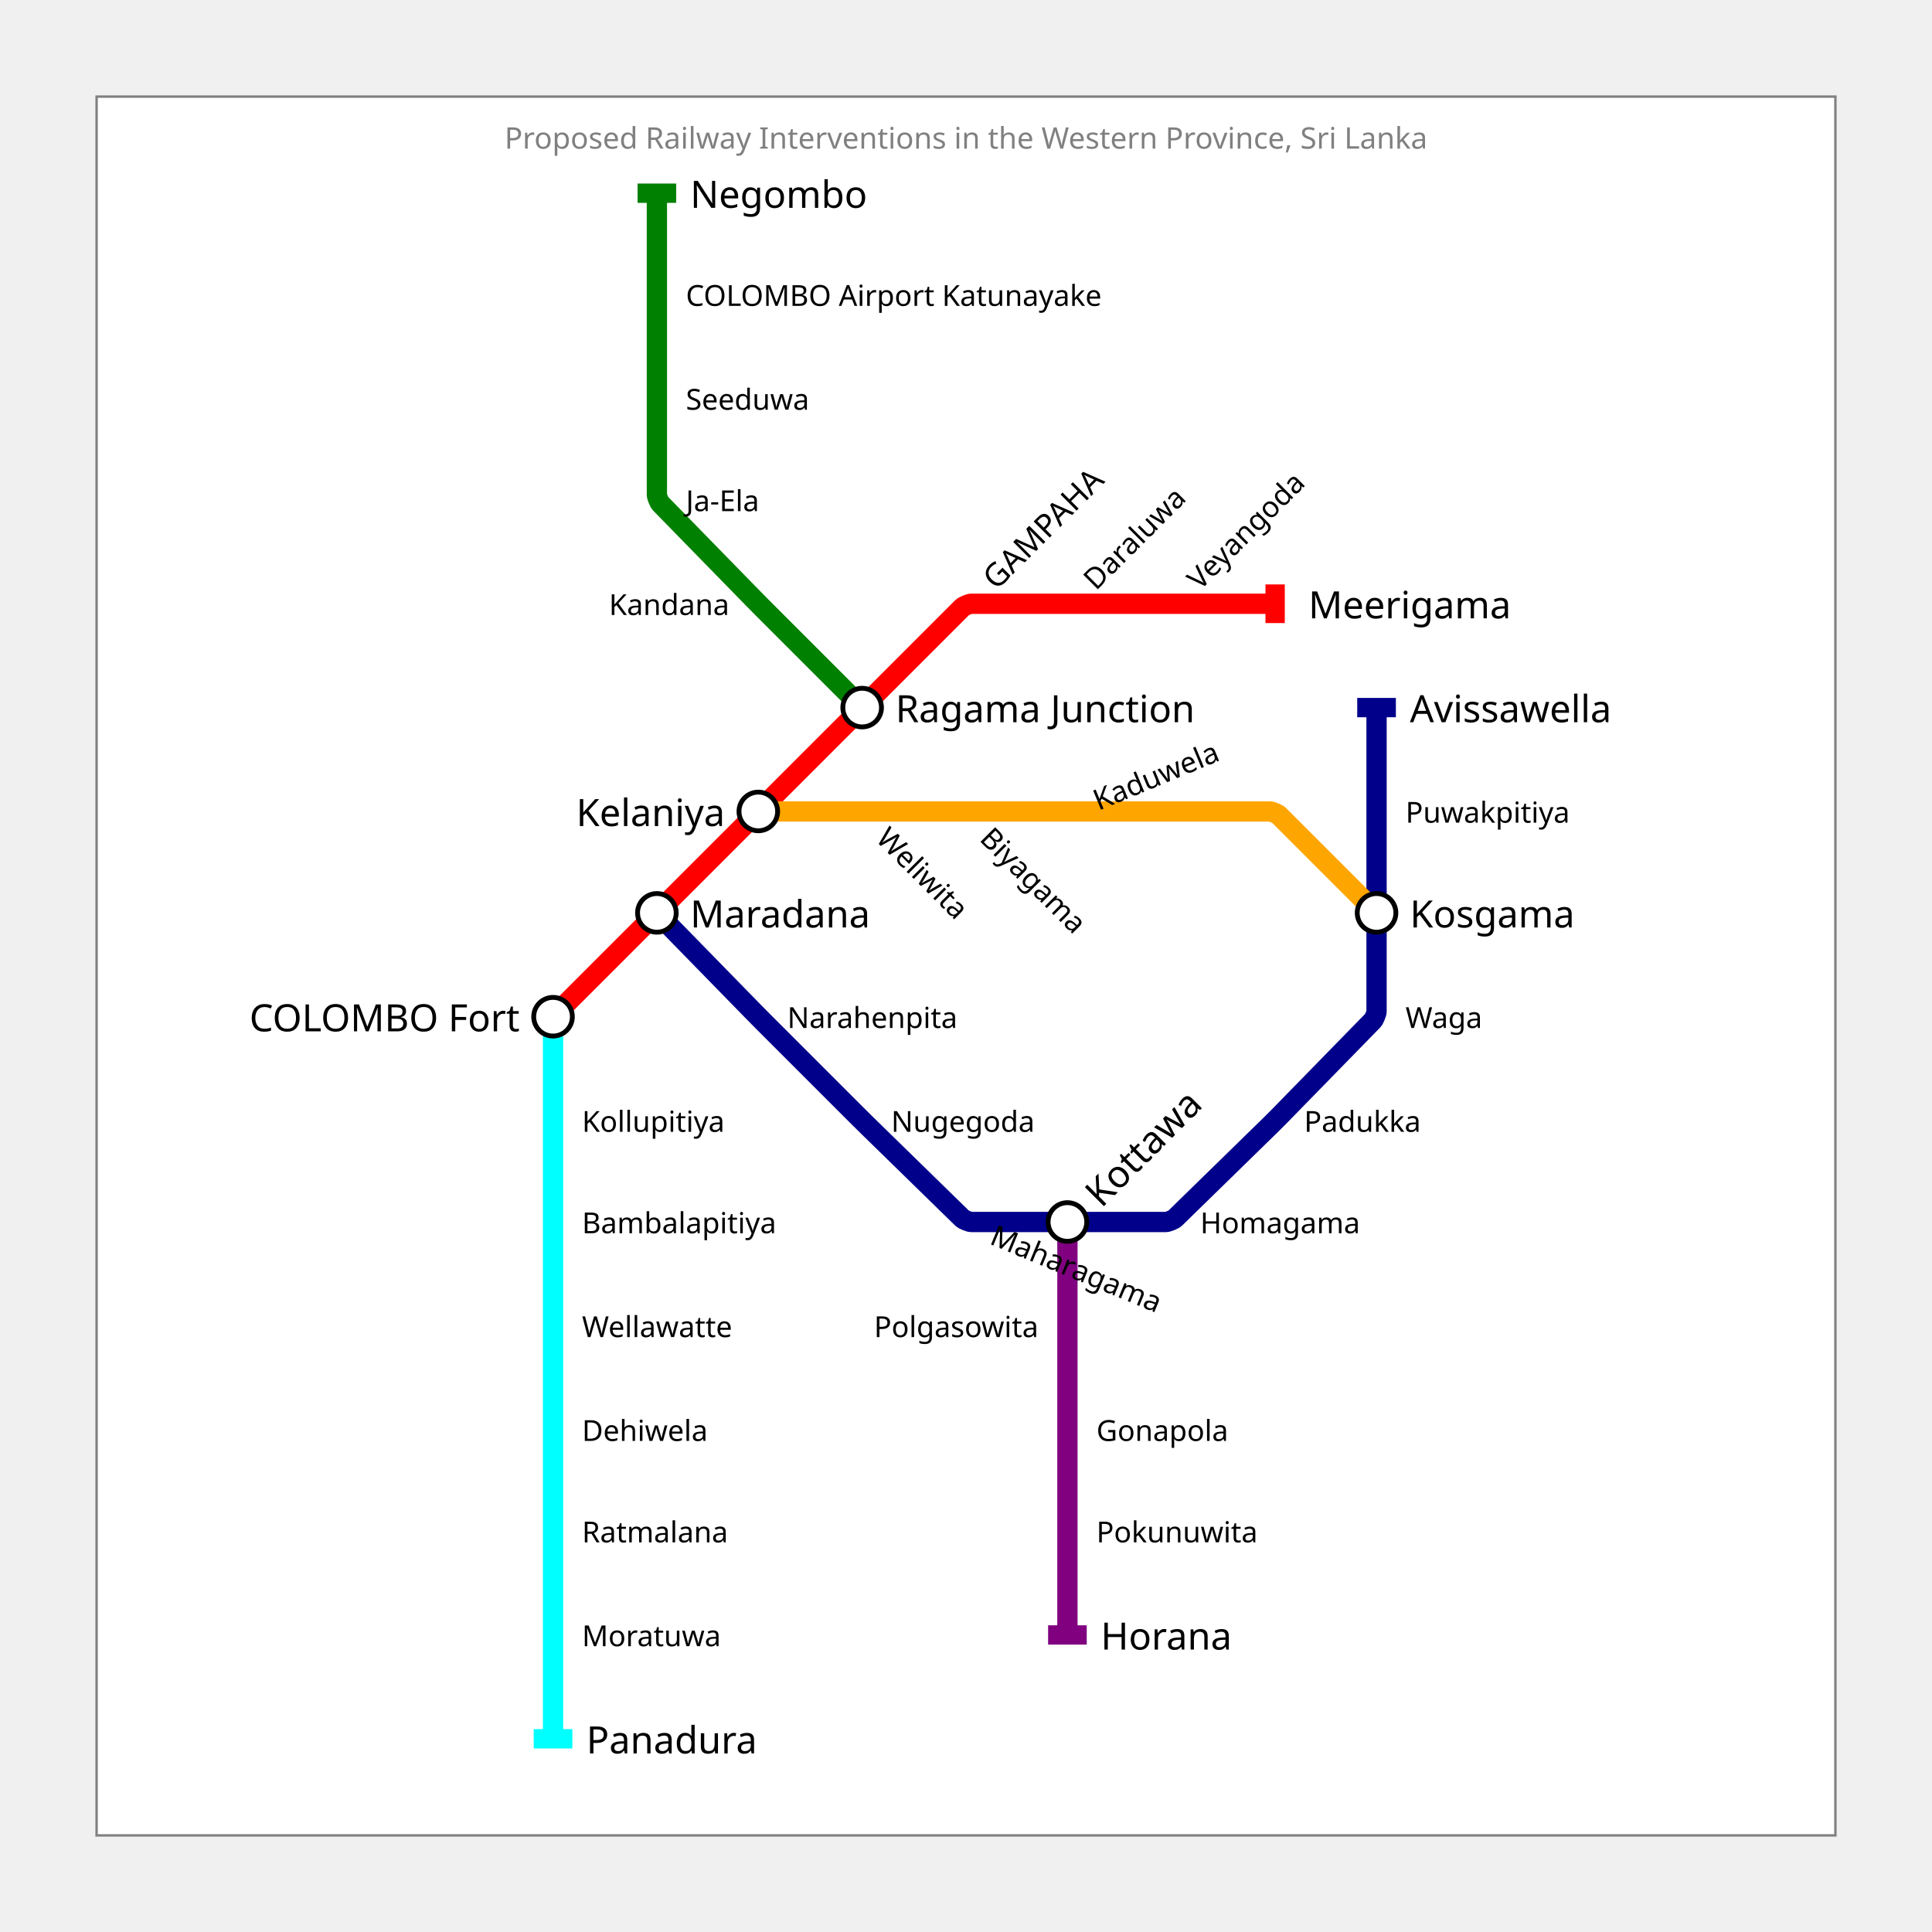
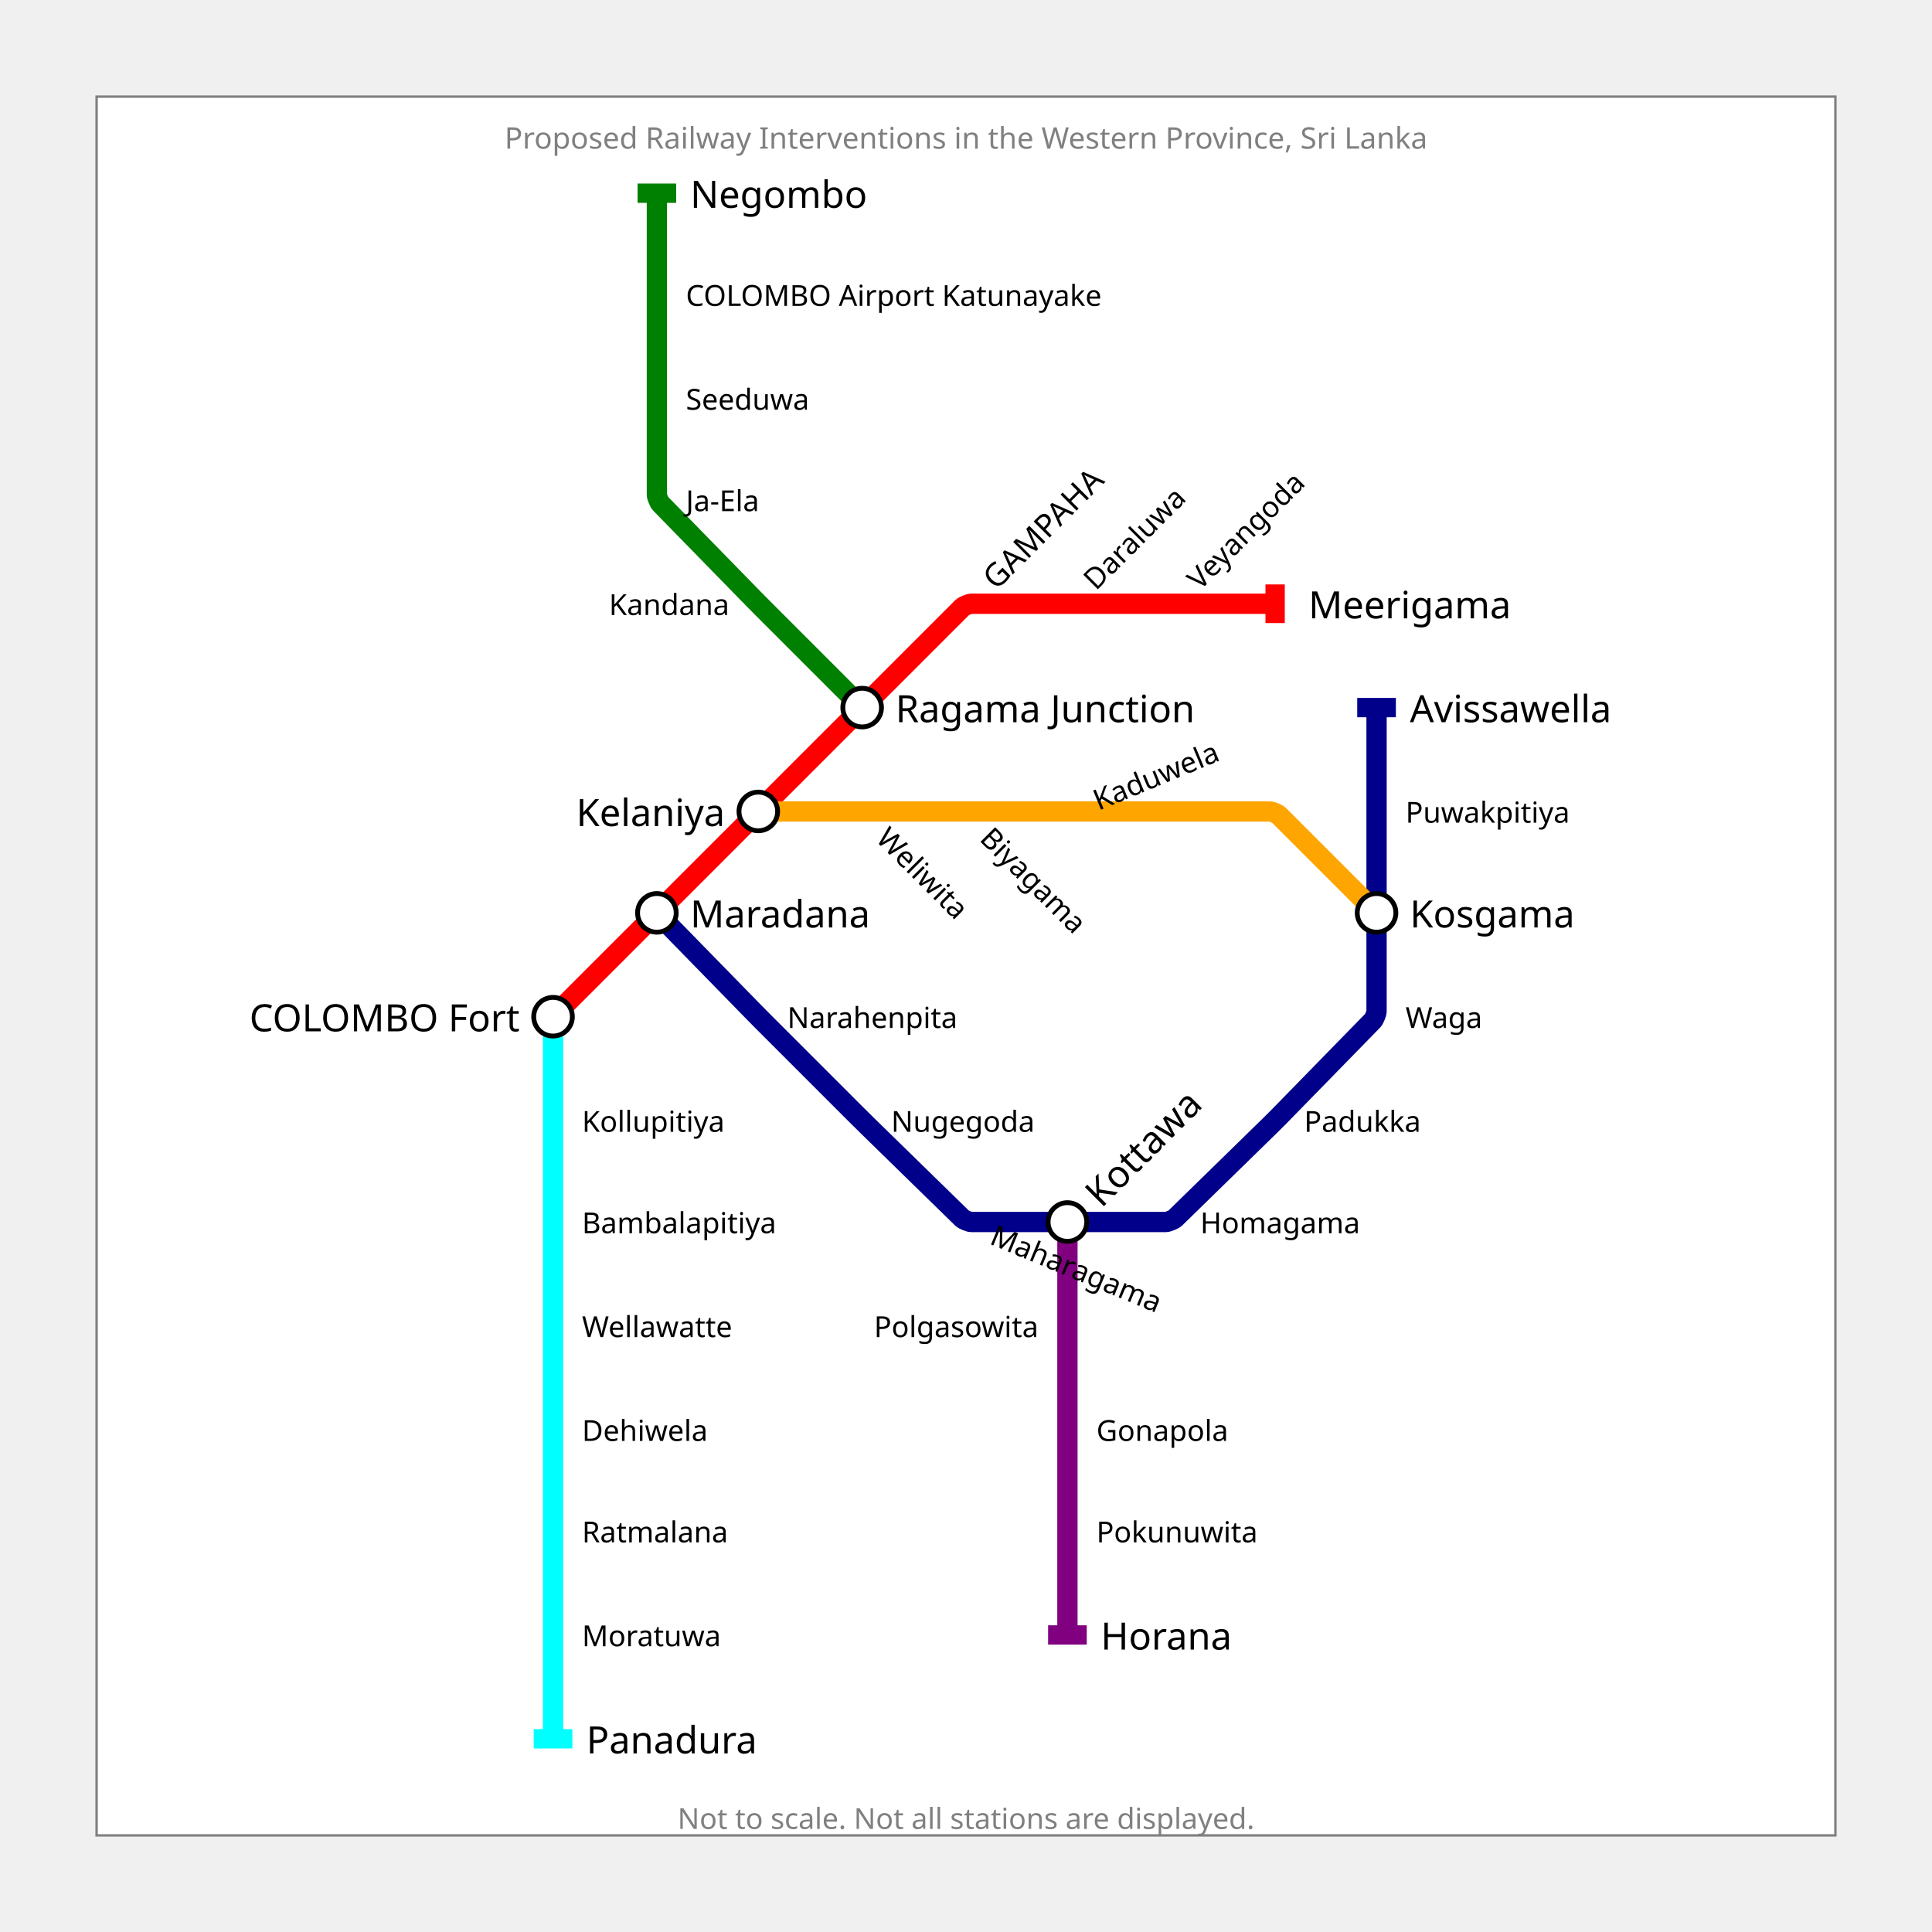
<svg xmlns="http://www.w3.org/2000/svg" width="800" height="800" padding="80">
  <rect x="40.0" y="40.0" width="720" height="720" fill="white" stroke="gray" />
  <text fill="gray" stroke="none" font-size="12.308" font-family="Trebuchet MS" x="400.0" y="52.0" text-anchor="middle" dominant-baseline="hanging">Proposed Railway Interventions in the Western Province, Sri Lanka</text>
+   <text fill="gray" stroke="none" font-size="12" font-family="Trebuchet MS" x="400.0" y="748.0" text-anchor="middle" dominant-baseline="text-top">Not to scale. Not all stations are displayed.</text>
  <g>
    <path fill="none" stroke-width="8.4" stroke-opacity="1" d="M 229.0,421.0 L 229.0,464.0 L 229.0,506.0 L 229.0,549.0 L 229.0,592.0 L 229.0,634.0 L 229.0,677.0 L 229.0,720.0" stroke="cyan" />
    <rect stroke="none" fill-opacity="1" x="221" y="716" width="16" height="8" fill="cyan" />
  </g>
  <g>
    <path fill="none" stroke-width="8.4" stroke-opacity="1" d="M 229.0,421.0 L 272.0,378.0 L 314.0,336.0 L 357.0,293.0 L 398.515,251.485 C 399.01,250.99 401.4,250.0 402.1,250.0 L 442.0,250.0 L 485.0,250.0 L 528.0,250.0" stroke="red" />
    <rect stroke="none" fill-opacity="1" x="524" y="242" width="8" height="16" fill="red" />
  </g>
  <g>
    <path fill="none" stroke-width="8.4" stroke-opacity="1" d="M 357.0,293.0 L 316.125,252.125 C 315.417,251.417 312.6,248.567 311.9,247.85 L 273.467,208.502 C 272.978,208.002 272.0,205.6 272.0,204.9 L 272.0,165.0 L 272.0,122.0 L 272.0,80.0" stroke="green" />
    <rect stroke="none" fill-opacity="1" x="264" y="76" width="16" height="8" fill="green" />
  </g>
  <g>
    <path fill="none" stroke-width="8.4" stroke-opacity="1" d="M 272.0,378.0 L 311.9,418.85 C 312.6,419.567 315.417,422.417 316.125,423.125 L 354.956,461.956 C 355.638,462.638 358.378,465.346 359.068,466.02 L 398.498,504.533 C 398.998,505.022 401.4,506.0 402.1,506.0 L 442.0,506.0 L 482.85,506.0 C 483.567,506.0 486.025,504.998 486.538,504.498 L 525.927,466.025 C 526.618,465.35 529.35,462.618 530.025,461.927 L 568.498,422.538 C 568.998,422.025 570.0,419.567 570.0,418.85 L 570.0,378.0 L 570.0,336.0 L 570.0,293.0" stroke="darkblue" />
    <rect stroke="none" fill-opacity="1" x="562" y="289" width="16" height="8" fill="darkblue" />
  </g>
  <g>
    <path fill="none" stroke-width="8.4" stroke-opacity="1" d="M 314.0,336.0 L 357.0,336.0 L 400.0,336.0 L 442.0,336.0 L 485.0,336.0 L 525.85,336.0 C 526.567,336.0 529.014,337.014 529.52,337.52 L 570.0,378.0" stroke="orange" />
    <rect stroke="none" fill-opacity="1" x="566" y="370" width="8" height="16" fill="orange" />
  </g>
  <g>
    <path fill="none" stroke-width="8.4" stroke-opacity="1" d="M 442.0,506.0 L 442.0,549.0 L 442.0,592.0 L 442.0,634.0 L 442.0,677.0" stroke="purple" />
    <rect stroke="none" fill-opacity="1" x="434" y="673" width="16" height="8" fill="purple" />
  </g>
  <g>
    <circle r="8" fill="white" stroke="black" stroke-width="2.0" cx="229" cy="421" />
    <text fill="black" stroke="none" font-size="15.6" font-family="Trebuchet MS" font-weight="100" text-anchor="end" dominant-baseline="central" x="215.2" y="421" transform="translate(229,421) rotate(-0) translate(-229,-421)">COLOMBO Fort</text>
  </g>
  <g>
    <text fill="black" stroke="none" font-size="15.6" font-family="Trebuchet MS" font-weight="100" text-anchor="start" dominant-baseline="central" x="242.8" y="720" transform="translate(229,720) rotate(-0) translate(-229,-720)">Panadura</text>
  </g>
  <g>
    <circle r="8" fill="white" stroke="black" stroke-width="2.0" cx="272" cy="378" />
    <text fill="black" stroke="none" font-size="15.6" font-family="Trebuchet MS" font-weight="100" text-anchor="start" dominant-baseline="central" x="285.8" y="378" transform="translate(272,378) rotate(-0) translate(-272,-378)">Maradana</text>
  </g>
  <g>
    <circle r="8" fill="white" stroke="black" stroke-width="2.0" cx="314" cy="336" />
    <text fill="black" stroke="none" font-size="15.6" font-family="Trebuchet MS" font-weight="100" text-anchor="end" dominant-baseline="central" x="300.2" y="336" transform="translate(314,336) rotate(-0) translate(-314,-336)">Kelaniya</text>
  </g>
  <g>
    <circle r="8" fill="white" stroke="black" stroke-width="2.0" cx="357" cy="293" />
    <text fill="black" stroke="none" font-size="15.6" font-family="Trebuchet MS" font-weight="100" text-anchor="start" dominant-baseline="central" x="370.8" y="293" transform="translate(357,293) rotate(-0) translate(-357,-293)">Ragama Junction</text>
  </g>
  <g>
    <text fill="black" stroke="none" font-size="15.6" font-family="Trebuchet MS" font-weight="100" text-anchor="start" dominant-baseline="central" x="541.8" y="250" transform="translate(528,250) rotate(-0) translate(-528,-250)">Meerigama</text>
  </g>
  <g>
    <text fill="black" stroke="none" font-size="15.6" font-family="Trebuchet MS" font-weight="100" text-anchor="start" dominant-baseline="central" x="285.8" y="80" transform="translate(272,80) rotate(-0) translate(-272,-80)">Negombo</text>
  </g>
  <g>
    <circle r="8" fill="white" stroke="black" stroke-width="2.0" cx="442" cy="506" />
    <text fill="black" stroke="none" font-size="15.6" font-family="Trebuchet MS" font-weight="100" text-anchor="start" dominant-baseline="central" x="455.8" y="506" transform="translate(442,506) rotate(-45) translate(-442,-506)">Kottawa</text>
  </g>
  <g>
    <circle r="8" fill="white" stroke="black" stroke-width="2.0" cx="570" cy="378" />
    <text fill="black" stroke="none" font-size="15.6" font-family="Trebuchet MS" font-weight="100" text-anchor="start" dominant-baseline="central" x="583.8" y="378" transform="translate(570,378) rotate(-0) translate(-570,-378)">Kosgama</text>
  </g>
  <g>
    <text fill="black" stroke="none" font-size="15.6" font-family="Trebuchet MS" font-weight="100" text-anchor="start" dominant-baseline="central" x="583.8" y="293" transform="translate(570,293) rotate(-0) translate(-570,-293)">Avissawella</text>
  </g>
  <g>
    <text fill="black" stroke="none" font-size="15.6" font-family="Trebuchet MS" font-weight="100" text-anchor="start" dominant-baseline="central" x="455.8" y="677" transform="translate(442,677) rotate(-0) translate(-442,-677)">Horana</text>
  </g>
  <g>
    <text fill="black" stroke="none" font-size="13.2" font-family="Trebuchet MS" font-weight="100" text-anchor="start" dominant-baseline="central" x="412.6" y="250" transform="translate(400,250) rotate(-45) translate(-400,-250)">GAMPAHA</text>
  </g>
  <g>
    <text fill="black" stroke="none" font-size="12" font-family="Trebuchet MS" font-weight="100" text-anchor="start" dominant-baseline="central" x="241.0" y="464" transform="translate(229,464) rotate(-0) translate(-229,-464)">Kollupitiya</text>
  </g>
  <g>
    <text fill="black" stroke="none" font-size="12" font-family="Trebuchet MS" font-weight="100" text-anchor="start" dominant-baseline="central" x="241.0" y="506" transform="translate(229,506) rotate(-0) translate(-229,-506)">Bambalapitiya</text>
  </g>
  <g>
    <text fill="black" stroke="none" font-size="12" font-family="Trebuchet MS" font-weight="100" text-anchor="start" dominant-baseline="central" x="241.0" y="549" transform="translate(229,549) rotate(-0) translate(-229,-549)">Wellawatte</text>
  </g>
  <g>
    <text fill="black" stroke="none" font-size="12" font-family="Trebuchet MS" font-weight="100" text-anchor="start" dominant-baseline="central" x="241.0" y="592" transform="translate(229,592) rotate(-0) translate(-229,-592)">Dehiwela</text>
  </g>
  <g>
    <text fill="black" stroke="none" font-size="12" font-family="Trebuchet MS" font-weight="100" text-anchor="start" dominant-baseline="central" x="241.0" y="634" transform="translate(229,634) rotate(-0) translate(-229,-634)">Ratmalana</text>
  </g>
  <g>
    <text fill="black" stroke="none" font-size="12" font-family="Trebuchet MS" font-weight="100" text-anchor="start" dominant-baseline="central" x="241.0" y="677" transform="translate(229,677) rotate(-0) translate(-229,-677)">Moratuwa</text>
  </g>
  <g>
    <text fill="black" stroke="none" font-size="12" font-family="Trebuchet MS" font-weight="100" text-anchor="start" dominant-baseline="central" x="454.0" y="250" transform="translate(442,250) rotate(-45) translate(-442,-250)">Daraluwa</text>
  </g>
  <g>
    <text fill="black" stroke="none" font-size="12" font-family="Trebuchet MS" font-weight="100" text-anchor="start" dominant-baseline="central" x="497.0" y="250" transform="translate(485,250) rotate(-45) translate(-485,-250)">Veyangoda</text>
  </g>
  <g>
    <text fill="black" stroke="none" font-size="12" font-family="Trebuchet MS" font-weight="100" text-anchor="end" dominant-baseline="central" x="302.0" y="250" transform="translate(314,250) rotate(-0) translate(-314,-250)">Kandana</text>
  </g>
  <g>
    <text fill="black" stroke="none" font-size="12" font-family="Trebuchet MS" font-weight="100" text-anchor="start" dominant-baseline="central" x="284.0" y="207" transform="translate(272,207) rotate(-0) translate(-272,-207)">Ja-Ela</text>
  </g>
  <g>
    <text fill="black" stroke="none" font-size="12" font-family="Trebuchet MS" font-weight="100" text-anchor="start" dominant-baseline="central" x="284.0" y="165" transform="translate(272,165) rotate(-0) translate(-272,-165)">Seeduwa</text>
  </g>
  <g>
    <text fill="black" stroke="none" font-size="12" font-family="Trebuchet MS" font-weight="100" text-anchor="start" dominant-baseline="central" x="284.0" y="122" transform="translate(272,122) rotate(-0) translate(-272,-122)">COLOMBO Airport Katunayake</text>
  </g>
  <g>
    <text fill="black" stroke="none" font-size="12" font-family="Trebuchet MS" font-weight="100" text-anchor="start" dominant-baseline="central" x="326.0" y="421" transform="translate(314,421) rotate(-0) translate(-314,-421)">Narahenpita</text>
  </g>
  <g>
    <text fill="black" stroke="none" font-size="12" font-family="Trebuchet MS" font-weight="100" text-anchor="start" dominant-baseline="central" x="369.0" y="464" transform="translate(357,464) rotate(-0) translate(-357,-464)">Nugegoda</text>
  </g>
  <g>
    <text fill="black" stroke="none" font-size="12" font-family="Trebuchet MS" font-weight="100" text-anchor="start" dominant-baseline="central" x="412.0" y="506" transform="translate(400,506) rotate(-337.5) translate(-400,-506)">Maharagama</text>
  </g>
  <g>
    <text fill="black" stroke="none" font-size="12" font-family="Trebuchet MS" font-weight="100" text-anchor="start" dominant-baseline="central" x="497.0" y="506" transform="translate(485,506) rotate(-0) translate(-485,-506)">Homagama</text>
  </g>
  <g>
    <text fill="black" stroke="none" font-size="12" font-family="Trebuchet MS" font-weight="100" text-anchor="start" dominant-baseline="central" x="540.0" y="464" transform="translate(528,464) rotate(-0) translate(-528,-464)">Padukka</text>
  </g>
  <g>
    <text fill="black" stroke="none" font-size="12" font-family="Trebuchet MS" font-weight="100" text-anchor="start" dominant-baseline="central" x="582.0" y="421" transform="translate(570,421) rotate(-0) translate(-570,-421)">Waga</text>
  </g>
  <g>
    <text fill="black" stroke="none" font-size="12" font-family="Trebuchet MS" font-weight="100" text-anchor="start" dominant-baseline="central" x="582.0" y="336" transform="translate(570,336) rotate(-0) translate(-570,-336)">Puwakpitiya</text>
  </g>
  <g>
    <text fill="black" stroke="none" font-size="12" font-family="Trebuchet MS" font-weight="100" text-anchor="start" dominant-baseline="central" x="369.0" y="336" transform="translate(357,336) rotate(-315) translate(-357,-336)">Weliwita</text>
  </g>
  <g>
    <text fill="black" stroke="none" font-size="12" font-family="Trebuchet MS" font-weight="100" text-anchor="start" dominant-baseline="central" x="412.0" y="336" transform="translate(400,336) rotate(-315) translate(-400,-336)">Biyagama</text>
  </g>
  <g>
    <text fill="black" stroke="none" font-size="12" font-family="Trebuchet MS" font-weight="100" text-anchor="start" dominant-baseline="central" x="454.0" y="336" transform="translate(442,336) rotate(-22.5) translate(-442,-336)">Kaduwela</text>
  </g>
  <g />
  <g />
  <g>
    <text fill="black" stroke="none" font-size="12" font-family="Trebuchet MS" font-weight="100" text-anchor="end" dominant-baseline="central" x="430.0" y="549" transform="translate(442,549) rotate(-0) translate(-442,-549)">Polgasowita</text>
  </g>
  <g>
    <text fill="black" stroke="none" font-size="12" font-family="Trebuchet MS" font-weight="100" text-anchor="start" dominant-baseline="central" x="454.0" y="592" transform="translate(442,592) rotate(-0) translate(-442,-592)">Gonapola</text>
  </g>
  <g>
    <text fill="black" stroke="none" font-size="12" font-family="Trebuchet MS" font-weight="100" text-anchor="start" dominant-baseline="central" x="454.0" y="634" transform="translate(442,634) rotate(-0) translate(-442,-634)">Pokunuwita</text>
  </g>
</svg>
